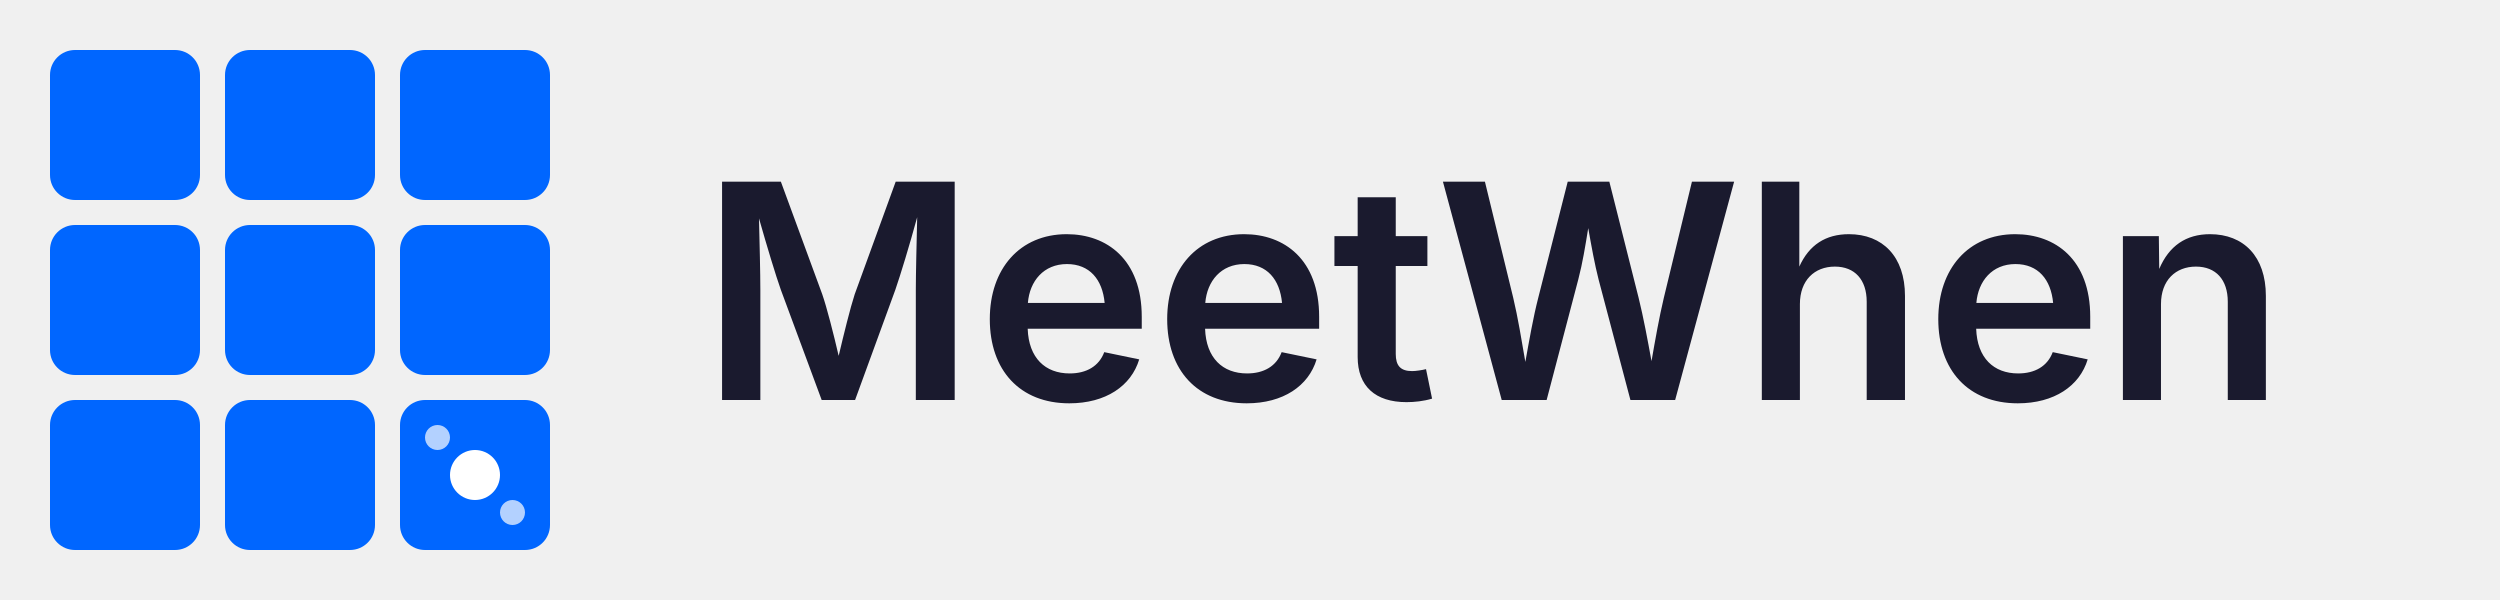
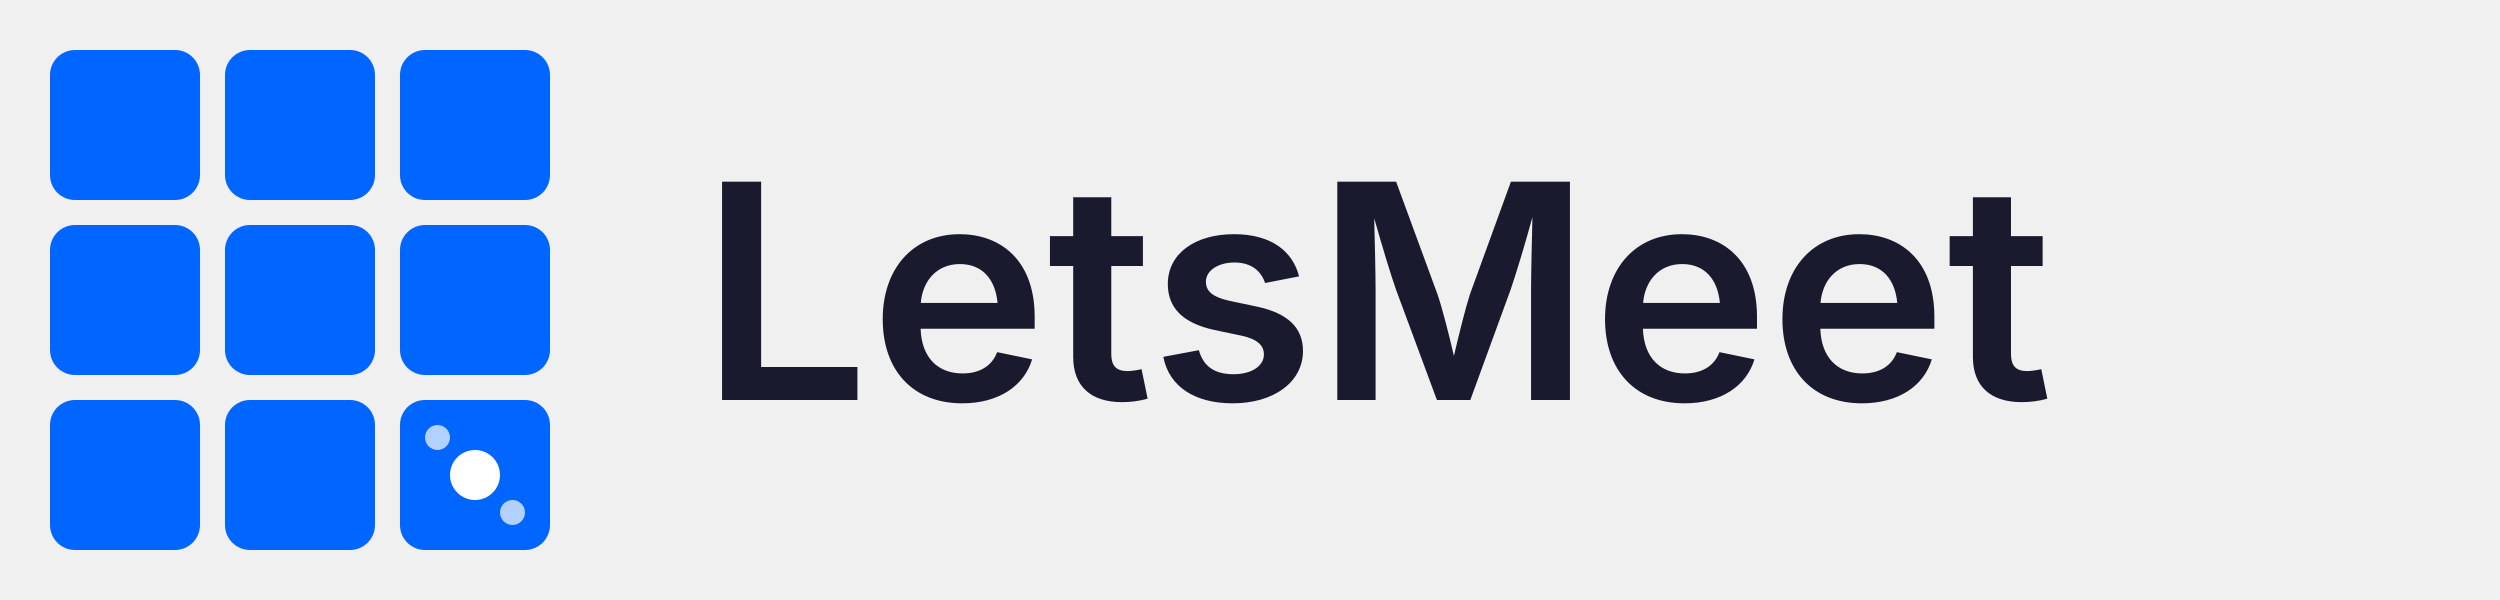
<svg xmlns="http://www.w3.org/2000/svg" width="200" height="48" viewBox="0 0 200 48" fill="none">
  <rect x="4" y="4" width="12" height="12" rx="2" fill="#0066FF" />
  <rect x="18" y="4" width="12" height="12" rx="2" fill="#0066FF" />
  <rect x="32" y="4" width="12" height="12" rx="2" fill="#0066FF" />
  <rect x="4" y="18" width="12" height="12" rx="2" fill="#0066FF" />
  <rect x="18" y="18" width="12" height="12" rx="2" fill="#0066FF" />
  <rect x="32" y="18" width="12" height="12" rx="2" fill="#0066FF" />
  <rect x="4" y="32" width="12" height="12" rx="2" fill="#0066FF" />
  <rect x="18" y="32" width="12" height="12" rx="2" fill="#0066FF" />
  <rect x="32" y="32" width="12" height="12" rx="2" fill="#0066FF" />
  <circle cx="38" cy="38" r="2" fill="white" />
  <circle cx="35" cy="35" r="1" fill="white" opacity="0.7" />
  <circle cx="41" cy="41" r="1" fill="white" opacity="0.7" />
-   <text x="56" y="32" font-family="Inter, system-ui, sans-serif" font-size="24" font-weight="600" fill="#1a1a2e">MeetWhen</text>
+   <text x="56" y="32" font-family="Inter, system-ui, sans-serif" font-size="24" font-weight="600" fill="#1a1a2e">LetsMeet</text>
</svg>
